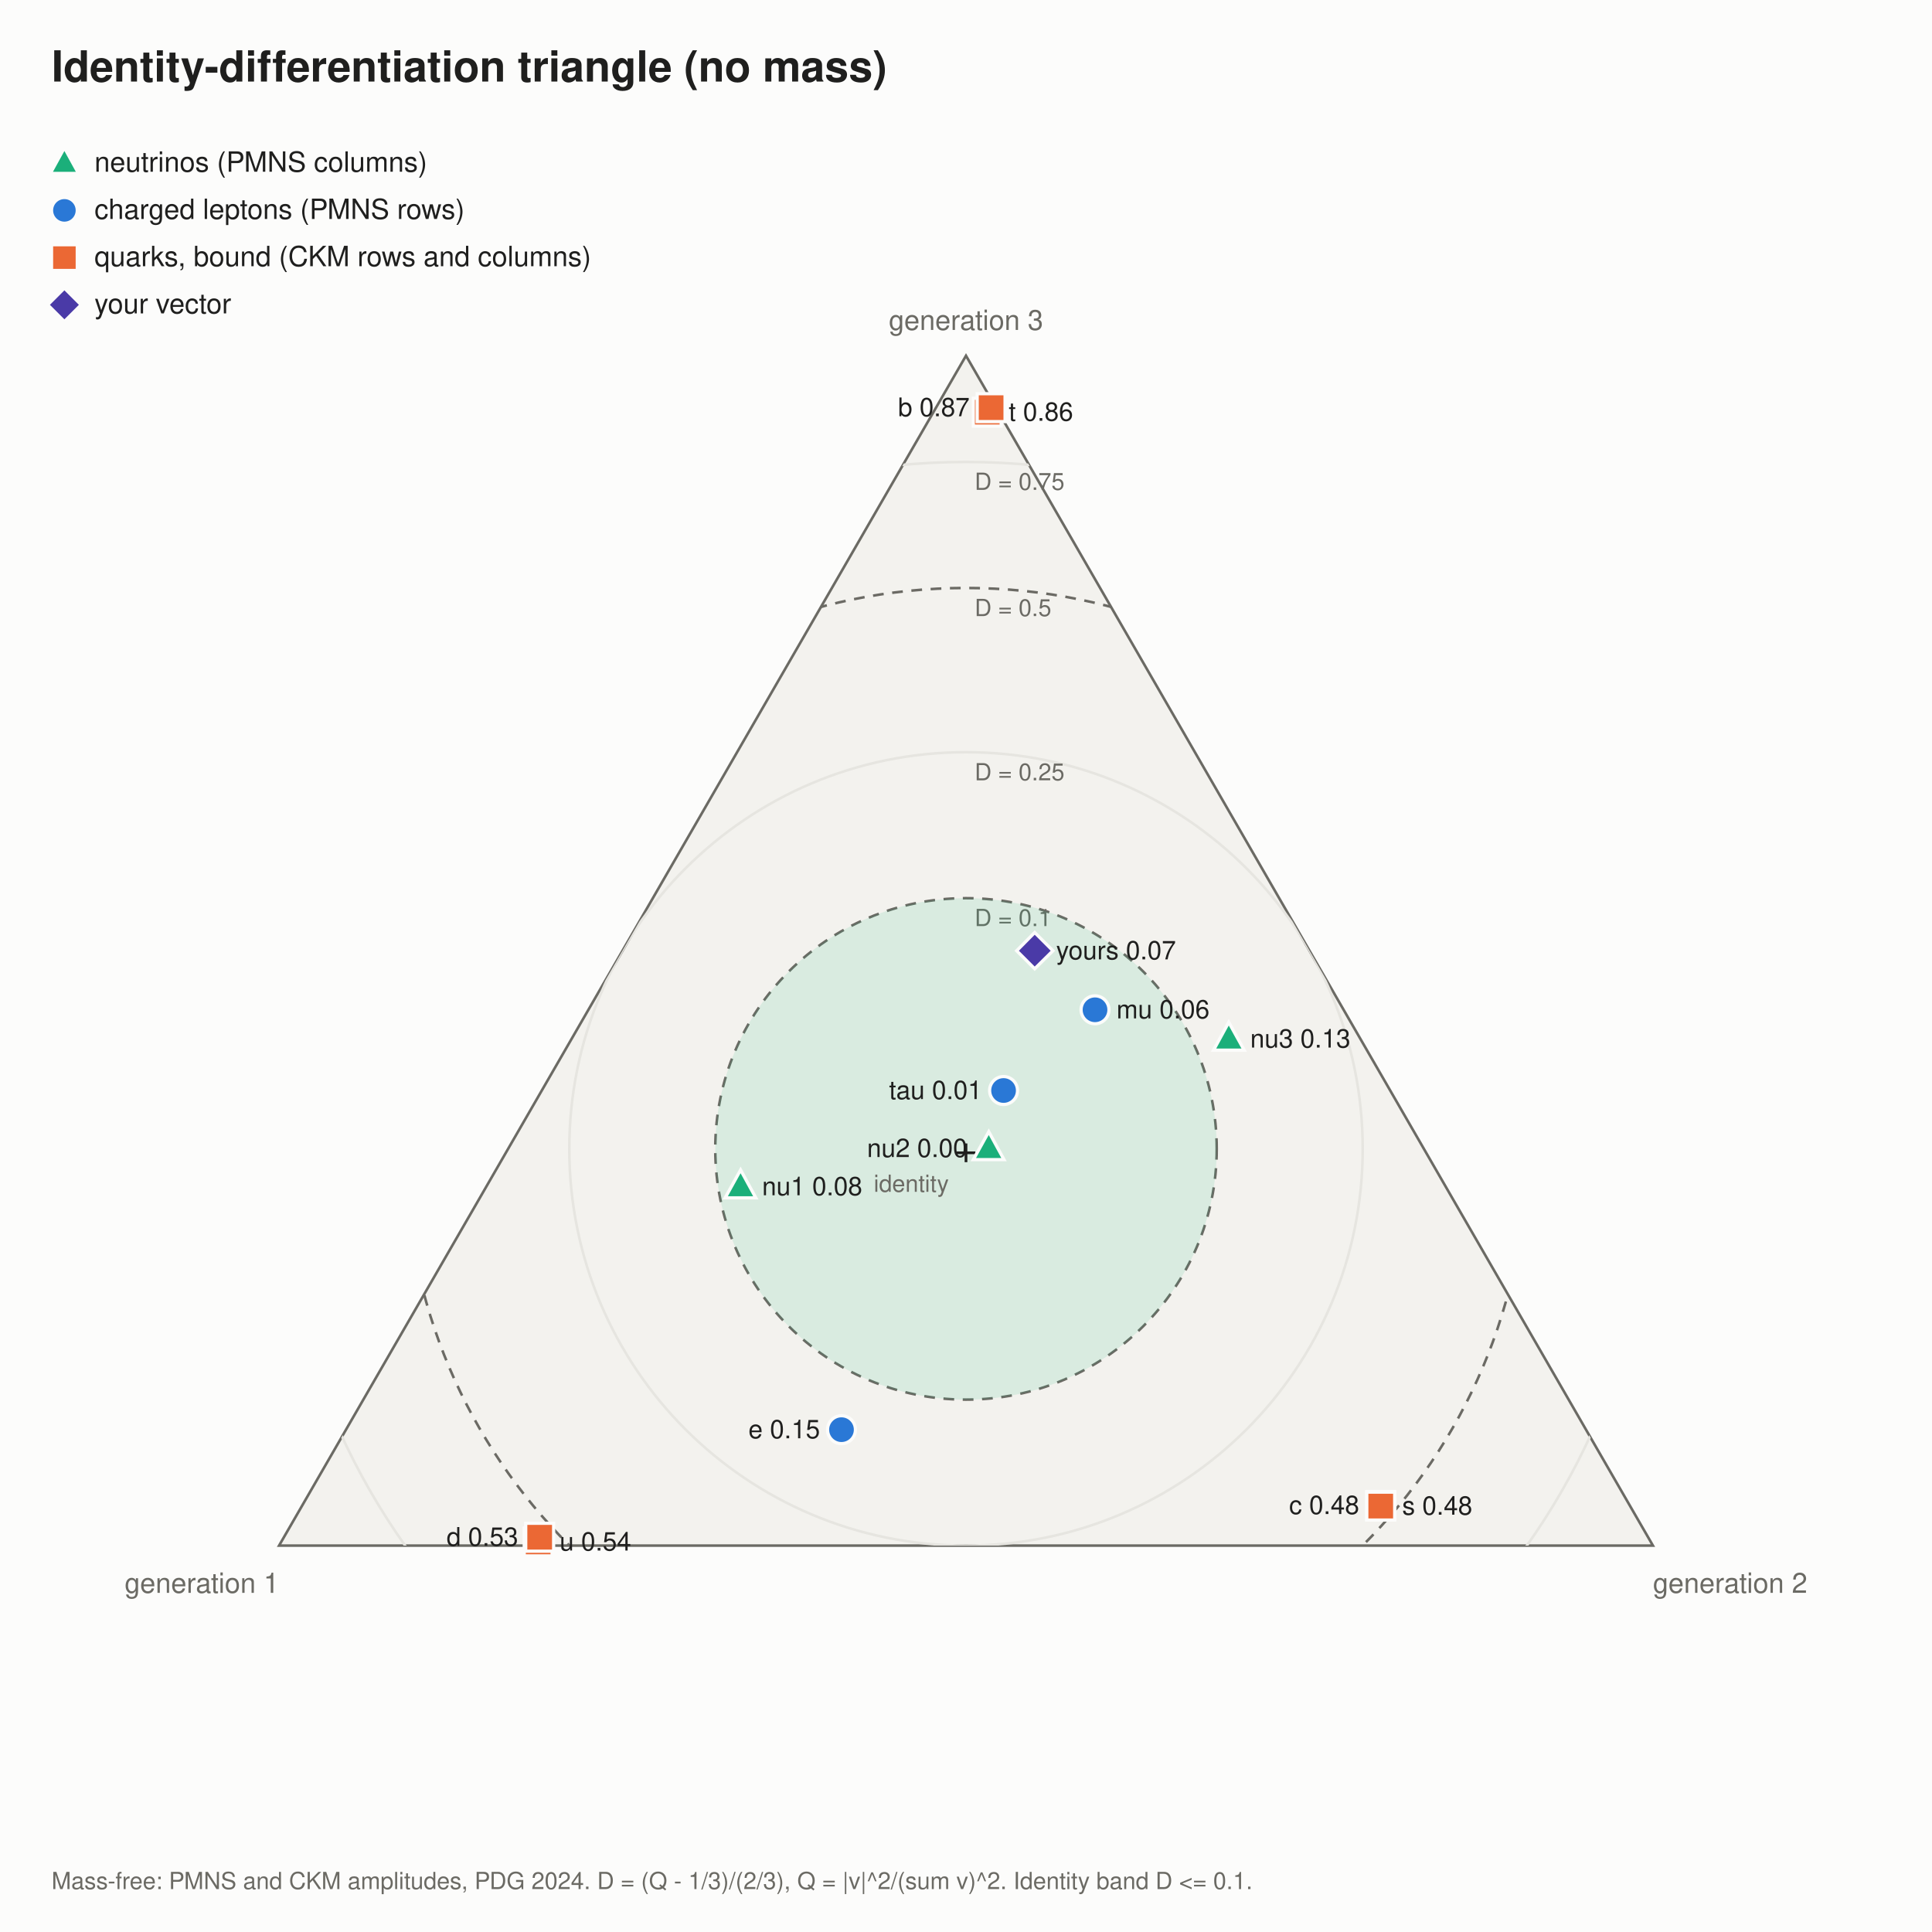
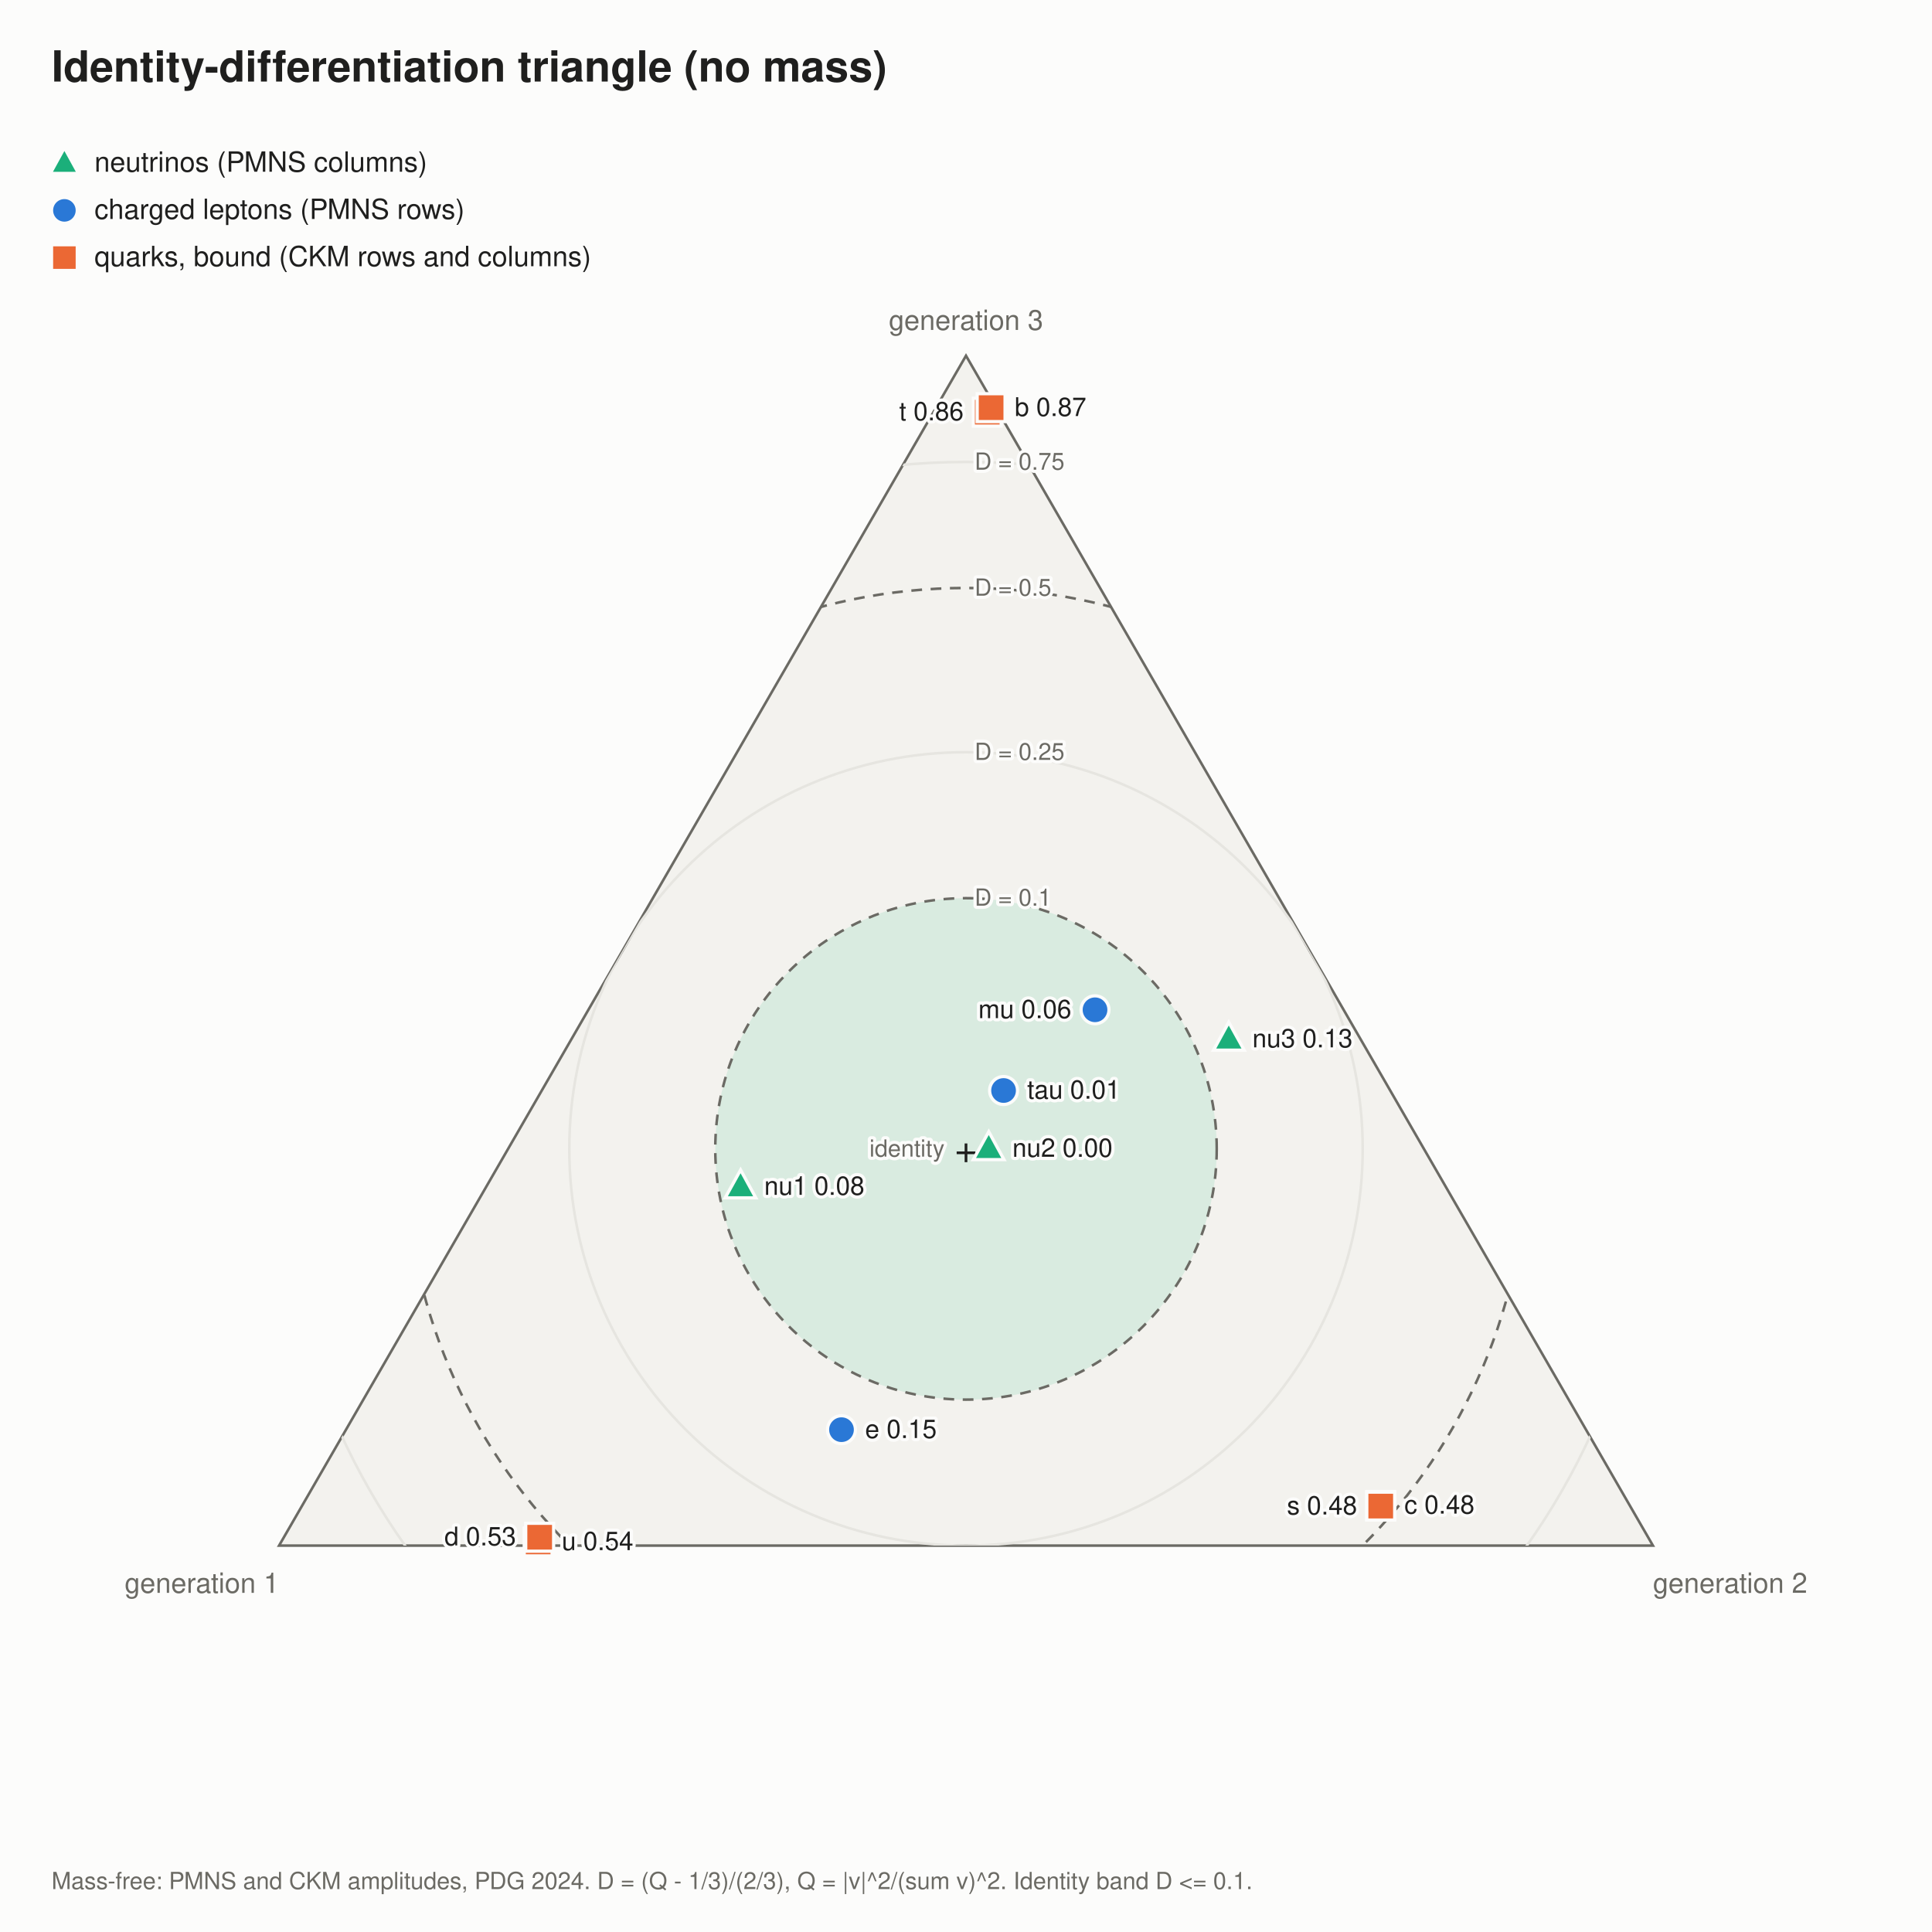
<svg xmlns="http://www.w3.org/2000/svg" width="900" height="900" viewBox="0 0 900 900" font-family="Helvetica, Arial, sans-serif">
  <rect width="100%" height="100%" fill="#fcfcfb" />
  <text x="24" y="38" fill="#1f1f1e" font-size="20" font-weight="bold">Identity-differentiation triangle (no mass)</text>
  <defs>
    <clipPath id="tri">
      <polygon points="130.0,720.0 770.0,720.0 450.0,165.7" />
    </clipPath>
  </defs>
  <polygon points="130.0,720.0 770.0,720.0 450.0,165.7" fill="#f3f2ee" stroke="#6b6a64" stroke-width="1.2" />
+   <circle cx="450.0" cy="535.2" r="116.8" fill="#1baf7a" fill-opacity="0.12" />
  <circle cx="450.0" cy="535.2" r="116.8" fill="none" stroke="#6b6a64" stroke-width="1.2" stroke-dasharray="5 4" clip-path="url(#tri)" />
-   <text x="454.0" y="431.4" fill="#6b6a64" font-size="11">D = 0.1</text>
  <circle cx="450.0" cy="535.2" r="184.8" fill="none" stroke="#e6e5e0" stroke-width="1.2" clip-path="url(#tri)" />
-   <text x="454.0" y="363.5" fill="#6b6a64" font-size="11">D = 0.25</text>
  <circle cx="450.0" cy="535.2" r="261.3" fill="none" stroke="#6b6a64" stroke-width="1.2" stroke-dasharray="5 4" clip-path="url(#tri)" />
-   <text x="454.0" y="287.0" fill="#6b6a64" font-size="11">D = 0.5</text>
  <circle cx="450.0" cy="535.2" r="320.0" fill="none" stroke="#e6e5e0" stroke-width="1.2" clip-path="url(#tri)" />
-   <text x="454.0" y="228.2" fill="#6b6a64" font-size="11">D = 0.75</text>
-   <circle cx="450.0" cy="535.2" r="116.8" fill="#1baf7a" fill-opacity="0.12" />
  <text x="450.0" y="541.2" fill="#1f1f1e" font-size="18" text-anchor="middle">+</text>
-   <text x="442.0" y="555.2" fill="#6b6a64" font-size="11" text-anchor="end">identity</text>
-   <text x="130.0" y="742.0" fill="#6b6a64" font-size="13" text-anchor="end">generation 1</text>
-   <text x="770.0" y="742.0" fill="#6b6a64" font-size="13" text-anchor="start">generation 2</text>
-   <text x="450.0" y="153.7" fill="#6b6a64" font-size="13" text-anchor="middle">generation 3</text>
  <polygon points="345.0,545.0 337.8,558.0 352.1,558.0" fill="#1baf7a" stroke="#fcfcfb" stroke-width="1.5" />
-   <text x="355.0" y="556.8" fill="#1f1f1e" font-size="12" text-anchor="start">nu1 0.08</text>
  <polygon points="460.6,527.2 453.4,540.2 467.7,540.2" fill="#1baf7a" stroke="#fcfcfb" stroke-width="1.5" />
-   <text x="450.6" y="539.0" fill="#1f1f1e" font-size="12" text-anchor="end">nu2 0.00</text>
  <polygon points="572.4,476.2 565.3,489.2 579.6,489.2" fill="#1baf7a" stroke="#fcfcfb" stroke-width="1.5" />
-   <text x="582.4" y="488.0" fill="#1f1f1e" font-size="12" text-anchor="start">nu3 0.13</text>
  <circle cx="392.0" cy="666.0" r="6.5" fill="#2a78d6" stroke="#fcfcfb" stroke-width="1.5" />
-   <text x="382.0" y="670.0" fill="#1f1f1e" font-size="12" text-anchor="end">e 0.15</text>
  <circle cx="510.1" cy="470.4" r="6.5" fill="#2a78d6" stroke="#fcfcfb" stroke-width="1.5" />
-   <text x="520.1" y="474.4" fill="#1f1f1e" font-size="12" text-anchor="start">mu 0.06</text>
  <circle cx="467.5" cy="508.0" r="6.5" fill="#2a78d6" stroke="#fcfcfb" stroke-width="1.5" />
-   <text x="457.5" y="512.0" fill="#1f1f1e" font-size="12" text-anchor="end">tau 0.01</text>
  <rect x="244.2" y="711.8" width="13.0" height="13.0" fill="#eb6834" stroke="#fcfcfb" stroke-width="1.5" />
-   <text x="260.7" y="722.3" fill="#1f1f1e" font-size="12" text-anchor="start">u 0.54</text>
  <rect x="636.7" y="694.8" width="13.0" height="13.0" fill="#eb6834" stroke="#fcfcfb" stroke-width="1.5" />
-   <text x="633.2" y="705.3" fill="#1f1f1e" font-size="12" text-anchor="end">c 0.48</text>
  <rect x="453.4" y="185.5" width="13.0" height="13.0" fill="#eb6834" stroke="#fcfcfb" stroke-width="1.5" />
-   <text x="469.9" y="196.0" fill="#1f1f1e" font-size="12" text-anchor="start">t 0.86</text>
  <rect x="244.9" y="709.6" width="13.0" height="13.0" fill="#eb6834" stroke="#fcfcfb" stroke-width="1.5" />
-   <text x="241.4" y="720.1" fill="#1f1f1e" font-size="12" text-anchor="end">d 0.53</text>
  <rect x="636.7" y="695.1" width="13.0" height="13.0" fill="#eb6834" stroke="#fcfcfb" stroke-width="1.5" />
-   <text x="653.2" y="705.6" fill="#1f1f1e" font-size="12" text-anchor="start">s 0.48</text>
  <rect x="455.2" y="183.4" width="13.0" height="13.0" fill="#eb6834" stroke="#fcfcfb" stroke-width="1.5" />
-   <text x="451.7" y="193.9" fill="#1f1f1e" font-size="12" text-anchor="end">b 0.87</text>
-   <polygon points="482.0,434.4 490.5,442.9 482.0,451.3 473.6,442.9" fill="#4a3aa7" stroke="#fcfcfb" stroke-width="1.5" />
-   <text x="492.0" y="446.9" fill="#1f1f1e" font-size="12" text-anchor="start">yours 0.07</text>
  <polygon points="30.0,68.8 23.4,80.8 36.6,80.8" fill="#1baf7a" stroke="#fcfcfb" stroke-width="1.5" />
  <text x="44.0" y="80.0" fill="#1f1f1e" font-size="13">neutrinos (PMNS columns)</text>
  <circle cx="30.0" cy="98.0" r="6.0" fill="#2a78d6" stroke="#fcfcfb" stroke-width="1.5" />
  <text x="44.0" y="102.0" fill="#1f1f1e" font-size="13">charged leptons (PMNS rows)</text>
  <rect x="24.0" y="114.0" width="12.0" height="12.0" fill="#eb6834" stroke="#fcfcfb" stroke-width="1.5" />
  <text x="44.0" y="124.0" fill="#1f1f1e" font-size="13">quarks, bound (CKM rows and columns)</text>
-   <polygon points="30.0,134.2 37.8,142.0 30.0,149.8 22.2,142.0" fill="#4a3aa7" stroke="#fcfcfb" stroke-width="1.5" />
-   <text x="44.0" y="146.0" fill="#1f1f1e" font-size="13">your vector</text>
+   <text x="130.0" y="742.0" fill="#6b6a64" font-size="13" text-anchor="end">generation 1</text>
+   <text x="770.0" y="742.0" fill="#6b6a64" font-size="13" text-anchor="start">generation 2</text>
+   <text x="450.0" y="153.7" fill="#6b6a64" font-size="13" text-anchor="middle">generation 3</text>
+   <text x="356.0" y="556.6" fill="#1f1f1e" font-size="12" font-weight="normal" text-anchor="start" stroke="#fcfcfb" stroke-width="3" paint-order="stroke" stroke-linejoin="round">nu1 0.08</text>
+   <text x="471.6" y="538.9" fill="#1f1f1e" font-size="12" font-weight="normal" text-anchor="start" stroke="#fcfcfb" stroke-width="3" paint-order="stroke" stroke-linejoin="round">nu2 0.00</text>
+   <text x="583.4" y="487.9" fill="#1f1f1e" font-size="12" font-weight="normal" text-anchor="start" stroke="#fcfcfb" stroke-width="3" paint-order="stroke" stroke-linejoin="round">nu3 0.13</text>
+   <text x="403.0" y="669.9" fill="#1f1f1e" font-size="12" font-weight="normal" text-anchor="start" stroke="#fcfcfb" stroke-width="3" paint-order="stroke" stroke-linejoin="round">e 0.15</text>
+   <text x="499.1" y="474.3" fill="#1f1f1e" font-size="12" font-weight="normal" text-anchor="end" stroke="#fcfcfb" stroke-width="3" paint-order="stroke" stroke-linejoin="round">mu 0.06</text>
+   <text x="478.5" y="511.8" fill="#1f1f1e" font-size="12" font-weight="normal" text-anchor="start" stroke="#fcfcfb" stroke-width="3" paint-order="stroke" stroke-linejoin="round">tau 0.01</text>
+   <text x="261.7" y="722.1" fill="#1f1f1e" font-size="12" font-weight="normal" text-anchor="start" stroke="#fcfcfb" stroke-width="3" paint-order="stroke" stroke-linejoin="round">u 0.54</text>
+   <text x="654.2" y="705.1" fill="#1f1f1e" font-size="12" font-weight="normal" text-anchor="start" stroke="#fcfcfb" stroke-width="3" paint-order="stroke" stroke-linejoin="round">c 0.48</text>
+   <text x="448.9" y="195.8" fill="#1f1f1e" font-size="12" font-weight="normal" text-anchor="end" stroke="#fcfcfb" stroke-width="3" paint-order="stroke" stroke-linejoin="round">t 0.86</text>
+   <text x="240.4" y="719.9" fill="#1f1f1e" font-size="12" font-weight="normal" text-anchor="end" stroke="#fcfcfb" stroke-width="3" paint-order="stroke" stroke-linejoin="round">d 0.53</text>
+   <text x="632.2" y="705.5" fill="#1f1f1e" font-size="12" font-weight="normal" text-anchor="end" stroke="#fcfcfb" stroke-width="3" paint-order="stroke" stroke-linejoin="round">s 0.48</text>
+   <text x="472.7" y="193.8" fill="#1f1f1e" font-size="12" font-weight="normal" text-anchor="start" stroke="#fcfcfb" stroke-width="3" paint-order="stroke" stroke-linejoin="round">b 0.87</text>
+   <text x="440.0" y="538.8" fill="#6b6a64" font-size="11" font-weight="normal" text-anchor="end" stroke="#fcfcfb" stroke-width="3" paint-order="stroke" stroke-linejoin="round">identity</text>
+   <text x="454.0" y="421.9" fill="#6b6a64" font-size="11" font-weight="normal" text-anchor="start" stroke="#fcfcfb" stroke-width="3" paint-order="stroke" stroke-linejoin="round">D = 0.1</text>
+   <text x="454.0" y="354.0" fill="#6b6a64" font-size="11" font-weight="normal" text-anchor="start" stroke="#fcfcfb" stroke-width="3" paint-order="stroke" stroke-linejoin="round">D = 0.25</text>
+   <text x="454.0" y="277.5" fill="#6b6a64" font-size="11" font-weight="normal" text-anchor="start" stroke="#fcfcfb" stroke-width="3" paint-order="stroke" stroke-linejoin="round">D = 0.5</text>
+   <text x="454.0" y="218.8" fill="#6b6a64" font-size="11" font-weight="normal" text-anchor="start" stroke="#fcfcfb" stroke-width="3" paint-order="stroke" stroke-linejoin="round">D = 0.75</text>
  <text x="24" y="880" fill="#6b6a64" font-size="11">Mass-free: PMNS and CKM amplitudes, PDG 2024. D = (Q - 1/3)/(2/3), Q = |v|^2/(sum v)^2. Identity band D &lt;= 0.1.</text>
</svg>
